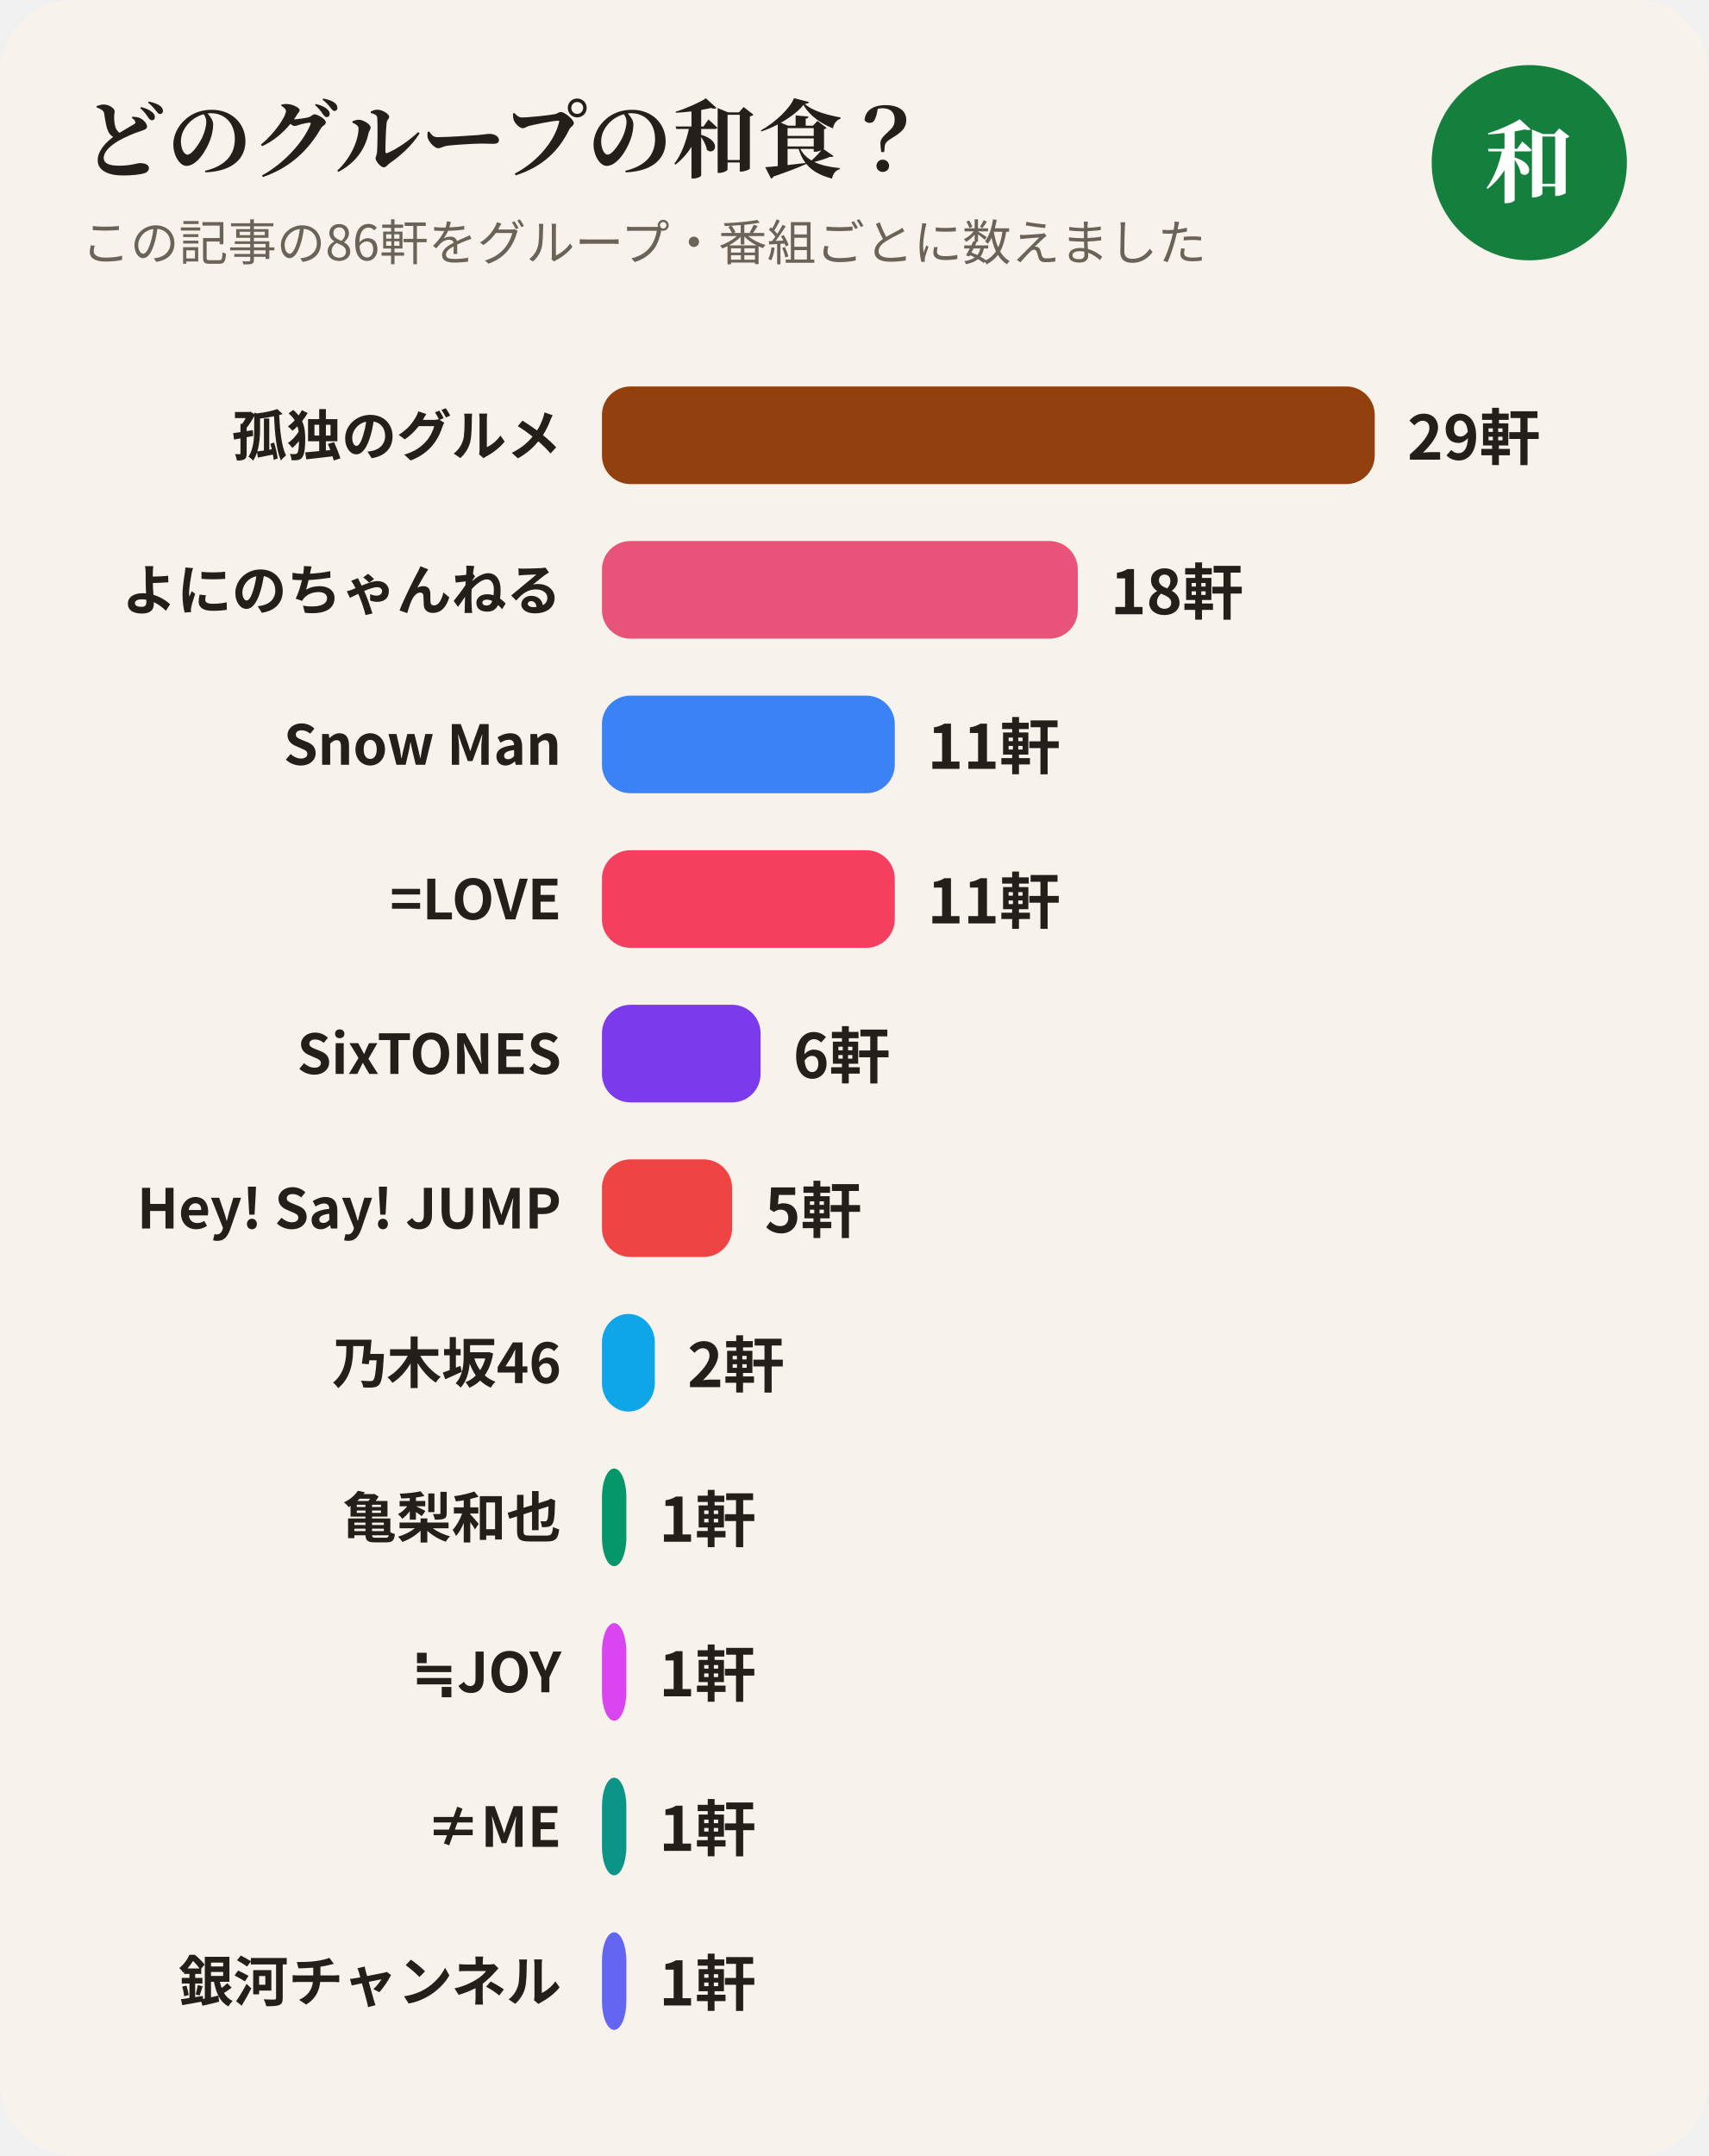
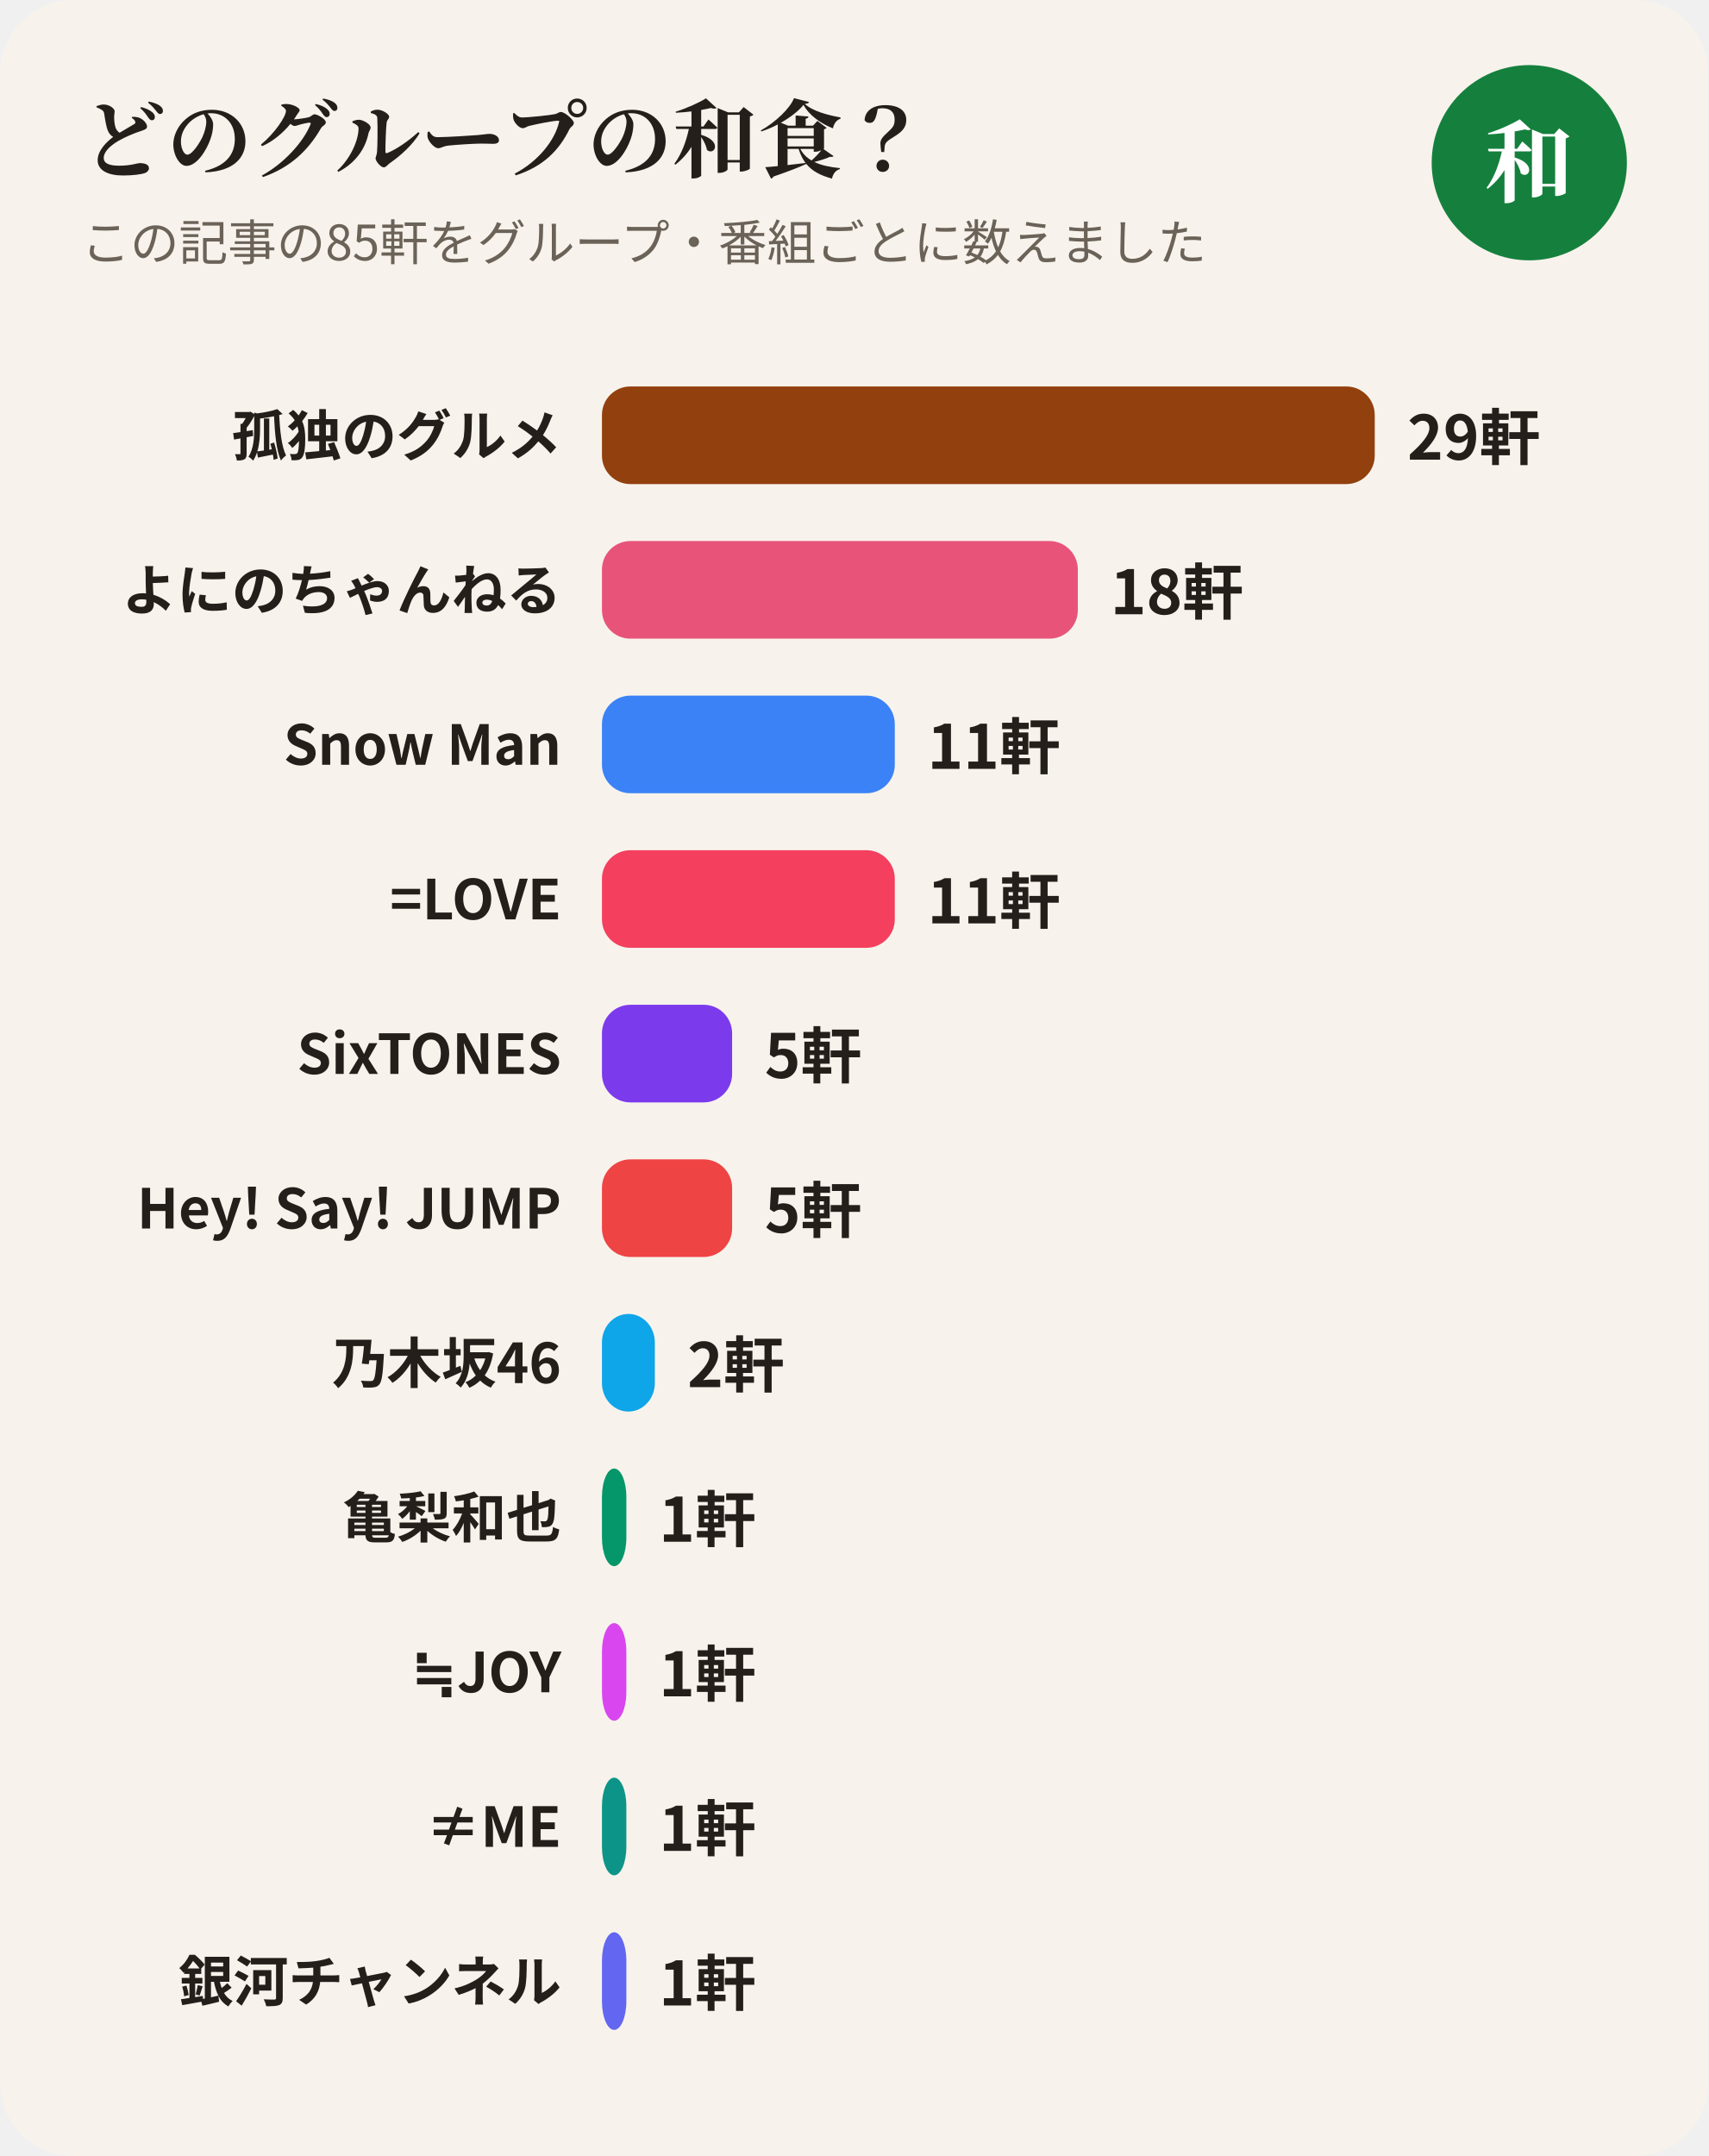
<svg xmlns="http://www.w3.org/2000/svg" viewBox="0 0 420 530" width="420" height="530" font-family="'Hiragino Sans','Noto Sans CJK JP','Noto Sans JP',sans-serif">
  <rect width="420" height="530" rx="18" fill="#F7F3EC" />
  <text x="20" y="42" font-size="21" font-weight="800" fill="#241F1A" font-family="'Hiragino Mincho ProN','Noto Serif CJK JP','Noto Serif JP',serif">どのグループの和食？</text>
-   <text x="20" y="64" font-size="12" fill="#6B6258">この記事の86軒をグループ・番組ごとに数えました</text>
+   <text x="20" y="64" font-size="12" fill="#6B6258">この記事の85軒をグループ・番組ごとに数えました</text>
  <circle cx="376" cy="40" r="24" fill="#15803d" />
  <text x="376" y="48" font-size="22" font-weight="800" fill="#fff" text-anchor="middle" font-family="'Hiragino Mincho ProN','Noto Serif CJK JP','Noto Serif JP',serif">和</text>
  <text x="138" y="112" font-size="13.5" font-weight="700" text-anchor="end" fill="#241F1A">孤独のグルメ</text>
  <rect x="148" y="95" width="190" height="24" rx="7" fill="#92400e" />
  <text x="346" y="113" font-size="15" font-weight="800" fill="#241F1A">29軒</text>
  <text x="138" y="150" font-size="13.5" font-weight="700" text-anchor="end" fill="#241F1A">よにのちゃんねる</text>
  <rect x="148" y="133" width="117" height="24" rx="7" fill="#e8537a" />
  <text x="273" y="151" font-size="15" font-weight="800" fill="#241F1A">18軒</text>
  <text x="138" y="188" font-size="13.5" font-weight="700" text-anchor="end" fill="#241F1A">Snow Man</text>
  <rect x="148" y="171" width="72" height="24" rx="7" fill="#3b82f6" />
  <text x="228" y="189" font-size="15" font-weight="800" fill="#241F1A">11軒</text>
  <text x="138" y="226" font-size="13.5" font-weight="700" text-anchor="end" fill="#241F1A">=LOVE</text>
  <rect x="148" y="209" width="72" height="24" rx="7" fill="#f43f5e" />
  <text x="228" y="227" font-size="15" font-weight="800" fill="#241F1A">11軒</text>
  <text x="138" y="264" font-size="13.5" font-weight="700" text-anchor="end" fill="#241F1A">SixTONES</text>
-   <rect x="148" y="247" width="39" height="24" rx="7" fill="#7c3aed" />
-   <text x="195" y="265" font-size="15" font-weight="800" fill="#241F1A">6軒</text>
+   <rect x="148" y="247" width="32" height="24" rx="7" fill="#7c3aed" />
+   <text x="188" y="265" font-size="15" font-weight="800" fill="#241F1A">5軒</text>
  <text x="138" y="302" font-size="13.5" font-weight="700" text-anchor="end" fill="#241F1A">Hey! Say! JUMP</text>
  <rect x="148" y="285" width="32" height="24" rx="7" fill="#ef4444" />
  <text x="188" y="303" font-size="15" font-weight="800" fill="#241F1A">5軒</text>
  <text x="138" y="340" font-size="13.5" font-weight="700" text-anchor="end" fill="#241F1A">乃木坂46</text>
  <rect x="148" y="323" width="13" height="24" rx="7" fill="#0ea5e9" />
  <text x="169" y="341" font-size="15" font-weight="800" fill="#241F1A">2軒</text>
  <text x="138" y="378" font-size="13.5" font-weight="700" text-anchor="end" fill="#241F1A">亀梨和也</text>
  <rect x="148" y="361" width="6" height="24" rx="7" fill="#059669" />
  <text x="162" y="379" font-size="15" font-weight="800" fill="#241F1A">1軒</text>
  <text x="138" y="416" font-size="13.5" font-weight="700" text-anchor="end" fill="#241F1A">≒JOY</text>
  <rect x="148" y="399" width="6" height="24" rx="7" fill="#d946ef" />
  <text x="162" y="417" font-size="15" font-weight="800" fill="#241F1A">1軒</text>
  <text x="138" y="454" font-size="13.5" font-weight="700" text-anchor="end" fill="#241F1A">≠ME</text>
  <rect x="148" y="437" width="6" height="24" rx="7" fill="#0d9488" />
  <text x="162" y="455" font-size="15" font-weight="800" fill="#241F1A">1軒</text>
  <text x="138" y="492" font-size="13.5" font-weight="700" text-anchor="end" fill="#241F1A">銀河チャンネル</text>
  <rect x="148" y="475" width="6" height="24" rx="7" fill="#6366f1" />
  <text x="162" y="493" font-size="15" font-weight="800" fill="#241F1A">1軒</text>
</svg>
